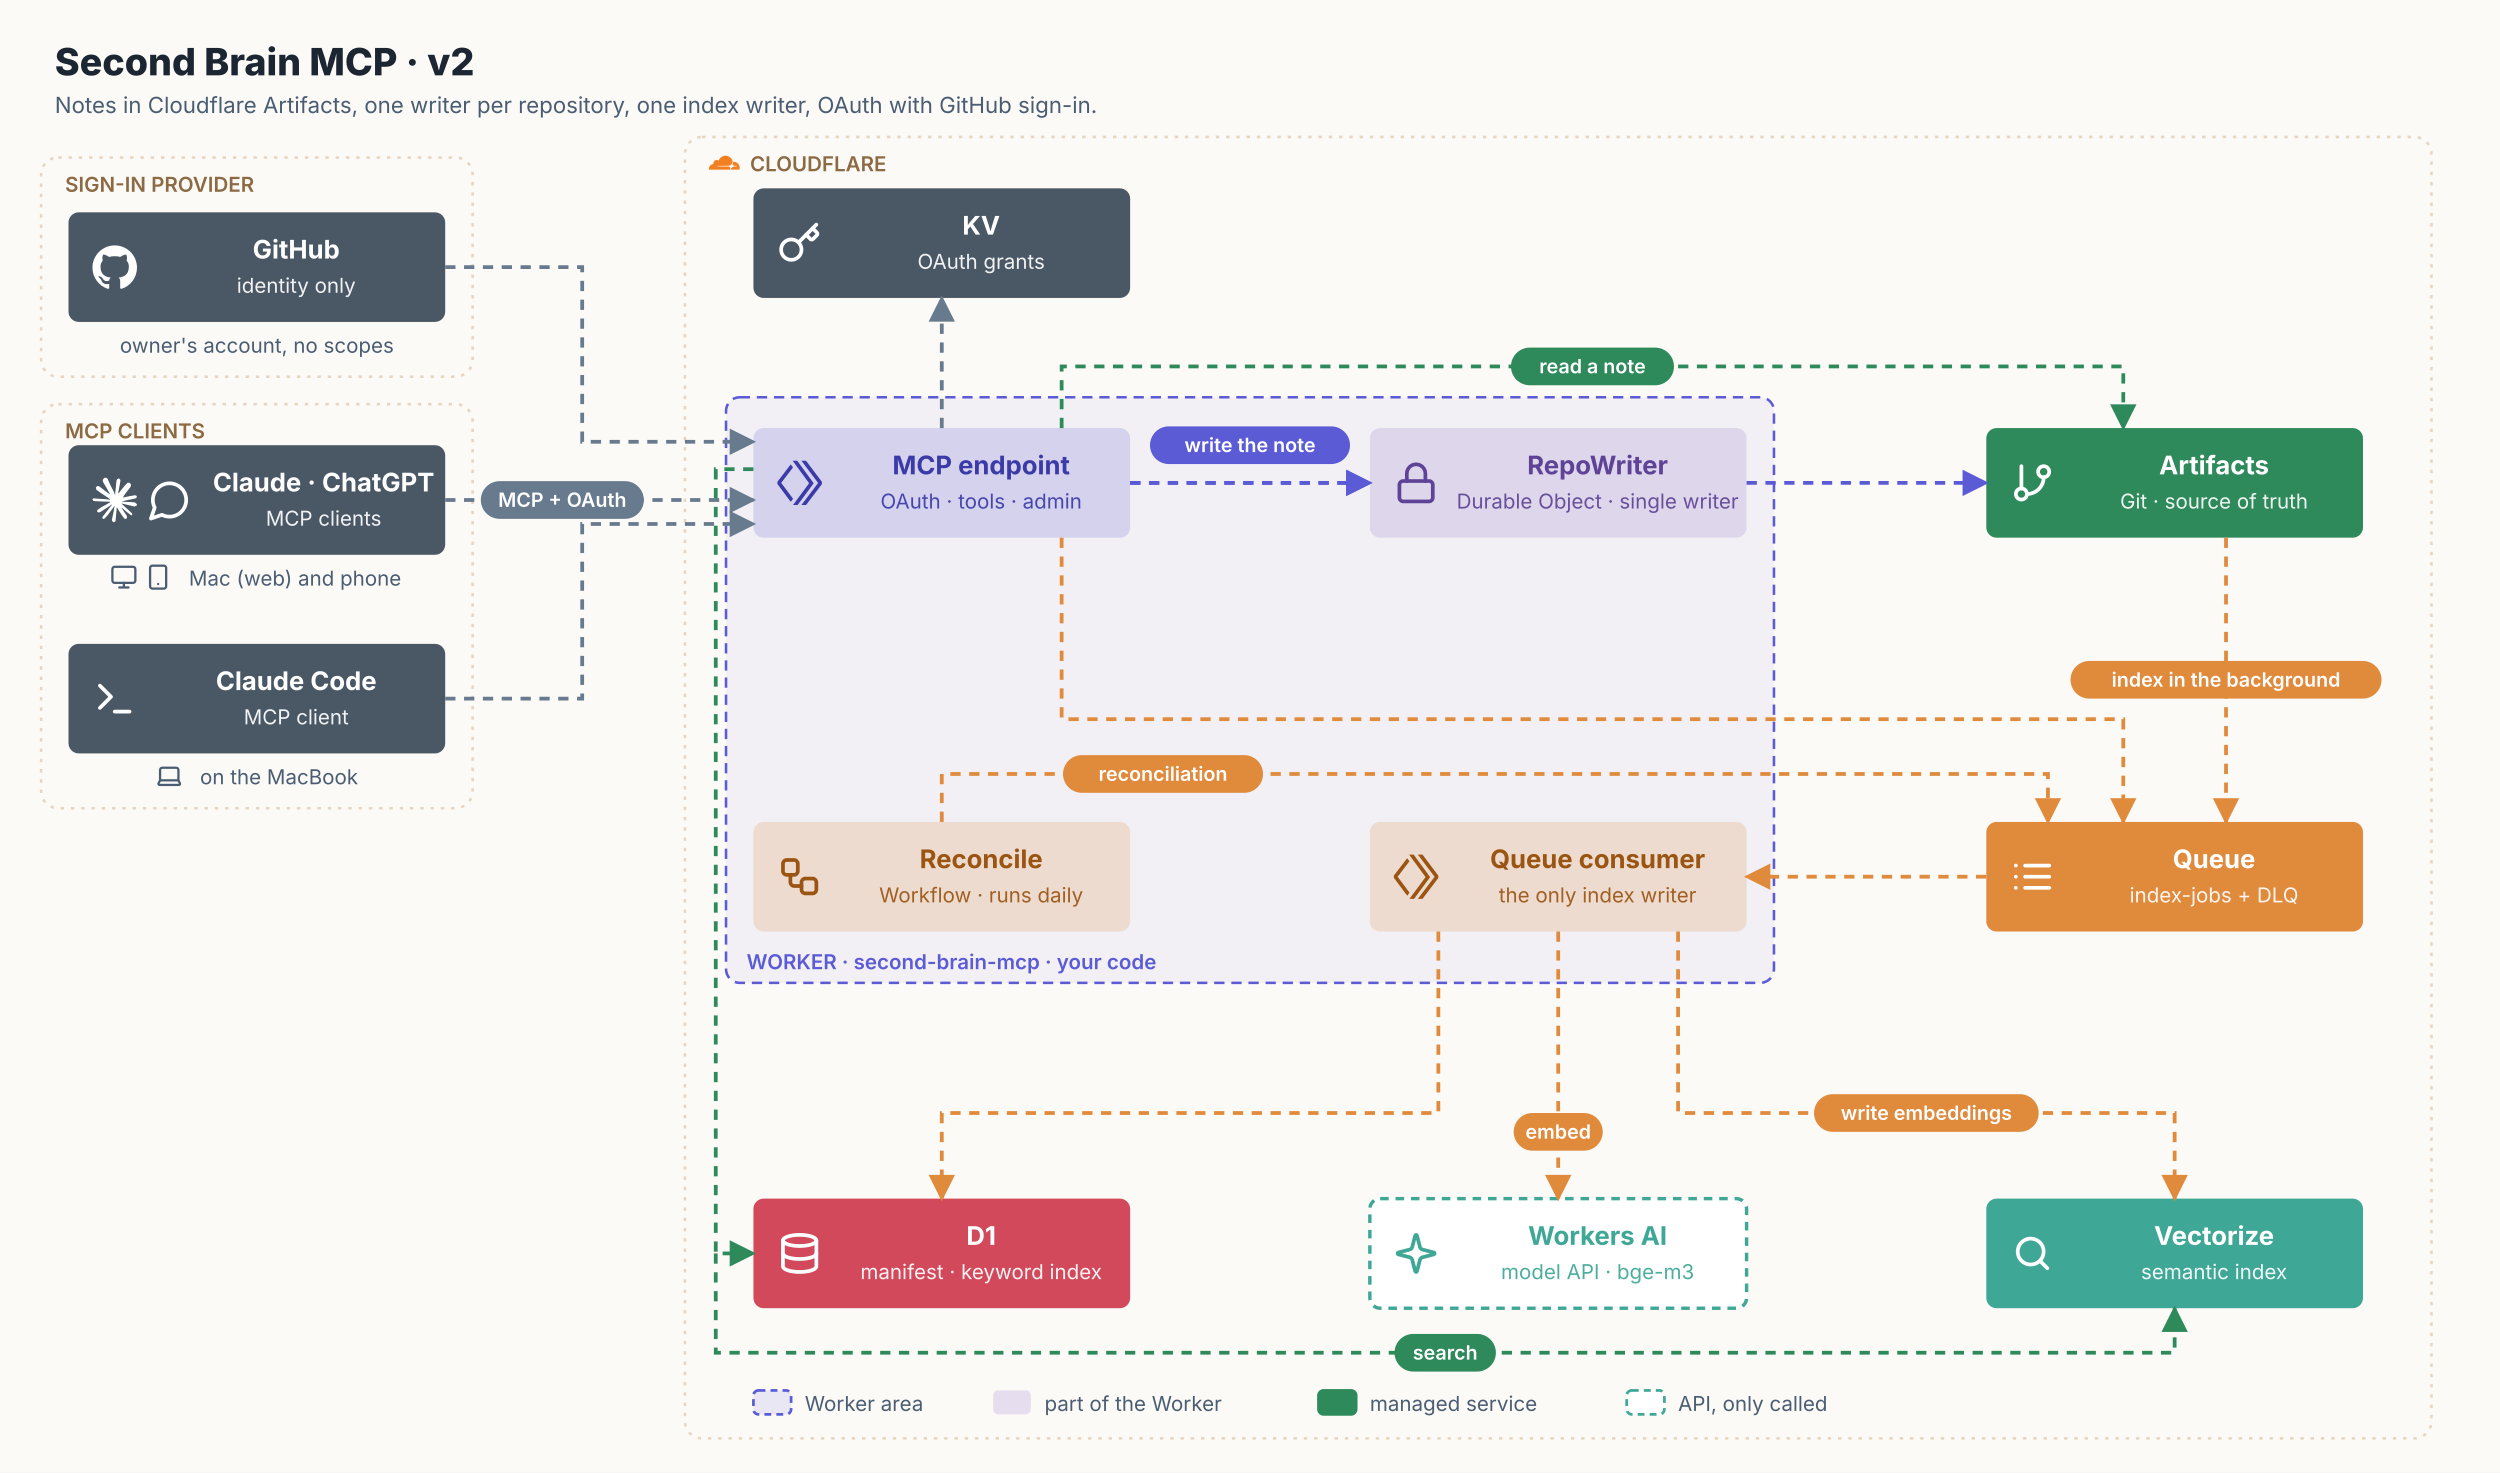
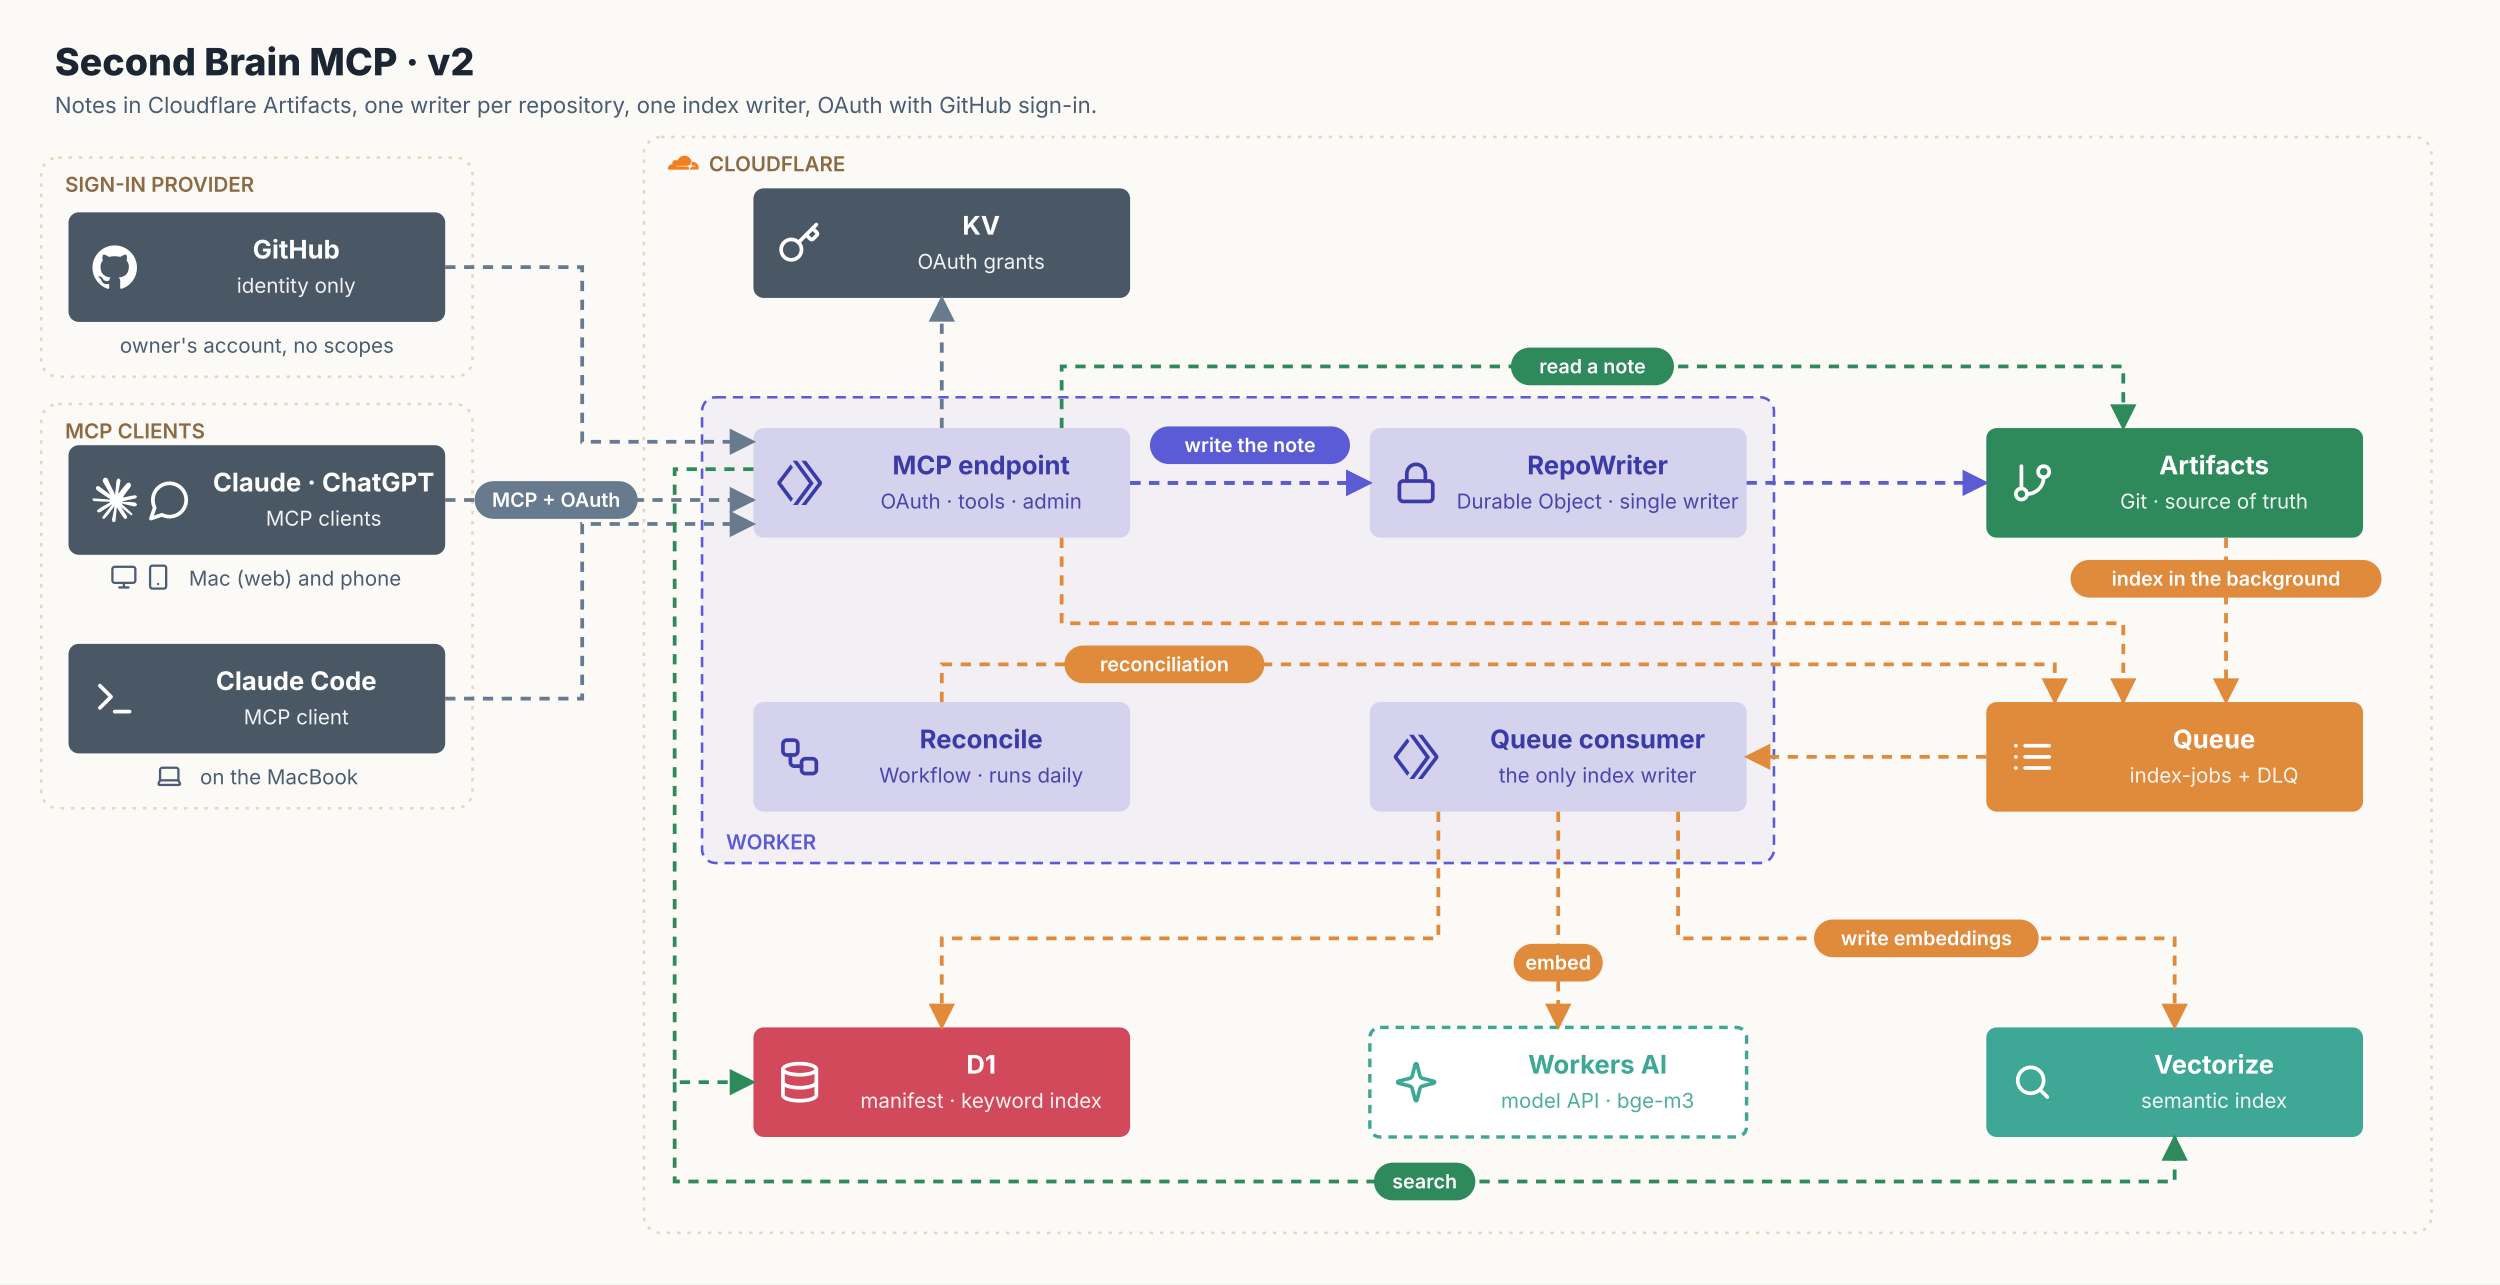
- <svg xmlns="http://www.w3.org/2000/svg" viewBox="0 0 1460 860" width="1460" height="860" font-family="Onest, Inter, system-ui, sans-serif">
+ <svg xmlns="http://www.w3.org/2000/svg" viewBox="0 0 1460 750" width="1460" height="750" font-family="Onest, Inter, system-ui, sans-serif">
  <defs>
    <marker id="m" viewBox="0 0 10 10" refX="9" refY="5" markerWidth="8" markerHeight="8" orient="auto-start-reverse">
      <path d="M0,0 L10,5 L0,10 z" fill="#677A8E" />
    </marker>
    <marker id="m-auth" viewBox="0 0 10 10" refX="9" refY="5" markerWidth="7" markerHeight="7" orient="auto-start-reverse">
      <path d="M0,0 L10,5 L0,10 z" fill="#677A8E" />
    </marker>
    <marker id="m-write" viewBox="0 0 10 10" refX="9" refY="5" markerWidth="7" markerHeight="7" orient="auto-start-reverse">
      <path d="M0,0 L10,5 L0,10 z" fill="#5B5BD6" />
    </marker>
    <marker id="m-index" viewBox="0 0 10 10" refX="9" refY="5" markerWidth="7" markerHeight="7" orient="auto-start-reverse">
      <path d="M0,0 L10,5 L0,10 z" fill="#E08A3C" />
    </marker>
    <marker id="m-read" viewBox="0 0 10 10" refX="9" refY="5" markerWidth="7" markerHeight="7" orient="auto-start-reverse">
      <path d="M0,0 L10,5 L0,10 z" fill="#2F8A5B" />
    </marker>
    <marker id="ms" viewBox="0 0 10 10" refX="9" refY="5" markerWidth="8" markerHeight="8" orient="auto-start-reverse">
      <path d="M0,0 L10,5 L0,10 z" fill="#677A8E" />
    </marker>
    <style>.t{fill:#fff;font-size:15px;font-weight:700}.s{fill:#fff;font-size:12px;opacity:.92}.c{fill:#4A5D72;font-size:12px}
.a{fill:none;stroke:#677A8E;stroke-width:1.6;stroke-dasharray:6 5}.p{fill:#fff;font-size:11.5px;font-weight:600}
.h{fill:#1B2632;font-size:22px;font-weight:800}.hs{fill:#4A5D72;font-size:13px}.g{fill:none;stroke:#E6D5C1;stroke-width:1.5;stroke-dasharray:2 4}.gl{fill:#8C6A43;font-size:12px;font-weight:600}.lg{fill:#1B2632;font-size:13px;font-weight:600}.ft{font-size:12px;font-weight:700;letter-spacing:.06em}</style>
  </defs>
  <rect width="100%" height="100%" fill="#FCFAF7" />
  <text x="32" y="44" class="h">Second Brain MCP · v2</text>
  <text x="32" y="66" class="hs">Notes in Cloudflare Artifacts, one writer per repository, one index writer, OAuth with GitHub sign-in.</text>
-   <rect x="400" y="80" width="1020" height="760" rx="10" class="g" />
-   <path transform="translate(414,86) scale(0.75)" d="M16.509 16.845c.147-.507.091-.971-.155-1.315-.225-.316-.605-.499-1.062-.52l-8.659-.112a.156.156 0 0 1-.133-.071c-.028-.042-.035-.099-.021-.155.028-.084.112-.148.204-.156l8.736-.112c1.035-.049 2.16-.887 2.554-1.914l.499-1.301c.021-.056.029-.113.015-.168-.562-2.546-2.835-4.445-5.55-4.445-2.504 0-4.628 1.618-5.388 3.861-.493-.366-1.119-.562-1.794-.499-1.203.119-2.167 1.083-2.286 2.286-.028.31-.007.613.064.894C1.568 13.171 0 14.775 0 16.752c0 .175.014.351.035.527.014.083.084.147.169.147h15.981c.091 0 .176-.065.203-.155l.12-.427zm2.757-5.563c-.077 0-.161 0-.238.011-.057 0-.105.042-.127.098l-.338 1.174c-.147.507-.092.971.154 1.316.226.316.606.498 1.062.519l1.844.113c.056 0 .105.026.133.07.028.043.035.107.021.156-.028.084-.113.148-.204.155l-1.921.112c-1.041.049-2.158.887-2.553 1.914l-.141.358c-.028.071.021.142.099.142h6.598c.077 0 .147-.049.169-.126.112-.408.176-.837.176-1.28 0-2.603-2.125-4.727-4.734-4.727" fill="#F38020" />
-   <text x="438" y="100" class="gl">CLOUDFLARE</text>
+   <rect x="376" y="80" width="1044" height="640" rx="10" class="g" />
+   <path transform="translate(390,86) scale(0.75)" d="M16.509 16.845c.147-.507.091-.971-.155-1.315-.225-.316-.605-.499-1.062-.52l-8.659-.112a.156.156 0 0 1-.133-.071c-.028-.042-.035-.099-.021-.155.028-.084.112-.148.204-.156l8.736-.112c1.035-.049 2.16-.887 2.554-1.914l.499-1.301c.021-.056.029-.113.015-.168-.562-2.546-2.835-4.445-5.55-4.445-2.504 0-4.628 1.618-5.388 3.861-.493-.366-1.119-.562-1.794-.499-1.203.119-2.167 1.083-2.286 2.286-.028.31-.007.613.064.894C1.568 13.171 0 14.775 0 16.752c0 .175.014.351.035.527.014.083.084.147.169.147h15.981c.091 0 .176-.065.203-.155l.12-.427zm2.757-5.563c-.077 0-.161 0-.238.011-.057 0-.105.042-.127.098l-.338 1.174c-.147.507-.092.971.154 1.316.226.316.606.498 1.062.519l1.844.113c.056 0 .105.026.133.07.028.043.035.107.021.156-.028.084-.113.148-.204.155l-1.921.112c-1.041.049-2.158.887-2.553 1.914l-.141.358c-.028.071.021.142.099.142h6.598c.077 0 .147-.049.169-.126.112-.408.176-.837.176-1.28 0-2.603-2.125-4.727-4.734-4.727" fill="#F38020" />
+   <text x="414" y="100" class="gl">CLOUDFLARE</text>
  <rect x="24" y="92" width="252" height="128" rx="10" class="g" />
  <text x="38" y="112" class="gl">SIGN-IN PROVIDER</text>
  <rect x="40" y="124" width="220" height="64" rx="6" fill="#4A5866" />
  <path transform="translate(54,143) scale(1.083333)" d="M12 .297c-6.63 0-12 5.373-12 12 0 5.303 3.438 9.8 8.205 11.385.6.113.82-.258.82-.577 0-.285-.01-1.04-.015-2.04-3.338.724-4.042-1.61-4.042-1.61C4.422 18.07 3.633 17.7 3.633 17.7c-1.087-.744.084-.729.084-.729 1.205.084 1.838 1.236 1.838 1.236 1.07 1.835 2.809 1.305 3.495.998.108-.776.417-1.305.76-1.605-2.665-.3-5.466-1.332-5.466-5.93 0-1.31.465-2.38 1.235-3.22-.135-.303-.54-1.523.105-3.176 0 0 1.005-.322 3.3 1.23.96-.267 1.98-.399 3-.405 1.02.006 2.04.138 3 .405 2.28-1.552 3.285-1.23 3.285-1.23.645 1.653.24 2.873.12 3.176.765.84 1.23 1.91 1.23 3.22 0 4.61-2.805 5.625-5.475 5.92.42.36.81 1.096.81 2.22 0 1.606-.015 2.896-.015 3.286 0 .315.21.69.825.57C20.565 22.092 24 17.592 24 12.297c0-6.627-5.373-12-12-12" fill="#fff" />
  <text x="173.0" y="151" text-anchor="middle" class="t" style="fill:#fff">GitHub</text>
  <text x="173.0" y="171" text-anchor="middle" class="s" style="fill:#fff">identity only</text>
  <text x="150.0" y="206" text-anchor="middle" class="c">owner's account, no scopes</text>
  <rect x="24" y="236" width="252" height="236" rx="10" class="g" />
  <text x="38" y="256" class="gl">MCP CLIENTS</text>
  <rect x="40" y="260" width="220" height="64" rx="6" fill="#4A5866" />
  <path transform="translate(54,279) scale(1.083333)" d="m4.714 15.956 4.717-2.647.079-.231-.079-.128h-.231l-.789-.049-2.696-.073-2.337-.097-2.265-.121-.571-.121-.534-.704.055-.352.48-.322.686.061 1.518.103 2.277.158 1.651.097 2.447.255h.389l.055-.158-.134-.097-.103-.097L6.973 9.836l-2.55-1.688-1.336-.971-.723-.492-.364-.461-.158-1.008.656-.723.88.061.225.061.892.686 1.906 1.475 2.489 1.834.364.303.146-.103.018-.073-.164-.273-1.354-2.447-1.445-2.489-.643-1.032-.17-.619c-.061-.255-.103-.467-.103-.729L6.287.134 6.7 0l.996.134.419.364.619 1.415 1.002 2.228 1.554 3.03.455.898.243.832.091.255h.158v-.146l.128-1.706.237-2.095.231-2.696.079-.759.376-.911.747-.492.583.279.48.686-.067.443-.285 1.852-.559 2.902-.364 1.943h.212l.243-.243.984-1.305 1.651-2.064.729-.82.85-.905.546-.431h1.032l.759 1.129-.34 1.166-1.062 1.348-.88 1.141-1.263 1.7-.789 1.36.073.109.188-.018 2.853-.607 1.542-.279 1.84-.316.832.389.091.395-.328.807-1.967.486-2.307.461-3.436.814-.043.03.049.061 1.548.146.662.036h1.621l3.018.225.789.522.474.638-.079.486-1.214.619-1.639-.389-3.825-.911-1.311-.328h-.182v.109l1.093 1.069 2.003 1.809 2.507 2.331.128.577-.322.455-.34-.049-2.204-1.657-.85-.747-1.925-1.621h-.128v.17l.443.65 2.344 3.521.121 1.081-.17.352-.607.212-.668-.121-1.372-1.925L14.38 17.959l-1.141-1.943-.14.079-.674 7.255-.316.37-.729.279-.607-.461-.322-.747.322-1.475.389-1.925.316-1.53.285-1.9.17-.631-.012-.043-.14.018-1.433 1.967-2.18 2.945-1.724 1.846-.413.164-.716-.37.067-.662.401-.589 2.386-3.036 1.439-1.882.929-1.087-.006-.158h-.055l-6.338 4.116-1.129.146-.486-.455.061-.747.231-.243 1.906-1.311Z" fill="#fff" />
  <g transform="translate(86,279) scale(1.083333)" fill="none" stroke="#fff" stroke-width="2" stroke-linecap="round" stroke-linejoin="round">
    <path d="M7.9 20A9 9 0 1 0 4 16.1L2 22z" />
  </g>
  <text x="189.0" y="287" text-anchor="middle" class="t" style="fill:#fff">Claude · ChatGPT</text>
  <text x="189.0" y="307" text-anchor="middle" class="s" style="fill:#fff">MCP clients</text>
  <g transform="translate(64.3,329) scale(0.67)" fill="none" stroke="#4A5D72" stroke-width="2" stroke-linecap="round" stroke-linejoin="round">
    <rect width="20" height="14" x="2" y="3" rx="2" />
    <path d="M8 21h8M12 17v4" />
  </g>
  <g transform="translate(84.3,329) scale(0.67)" fill="none" stroke="#4A5D72" stroke-width="2" stroke-linecap="round" stroke-linejoin="round">
    <rect width="14" height="20" x="5" y="2" rx="2" ry="2" />
    <path d="M12 18h.01" />
  </g>
  <text x="110.3" y="342" class="c">Mac (web) and phone</text>
  <rect x="40" y="376" width="220" height="64" rx="6" fill="#4A5866" />
  <g transform="translate(54,395) scale(1.083333)" fill="none" stroke="#fff" stroke-width="2" stroke-linecap="round" stroke-linejoin="round">
    <path d="m4 17 6-6-6-6" />
    <path d="M12 19h8" />
  </g>
  <text x="173.0" y="403" text-anchor="middle" class="t" style="fill:#fff">Claude Code</text>
  <text x="173.0" y="423" text-anchor="middle" class="s" style="fill:#fff">MCP client</text>
  <g transform="translate(90.8,445) scale(0.67)" fill="none" stroke="#4A5D72" stroke-width="2" stroke-linecap="round" stroke-linejoin="round">
    <path d="M20 16V7a2 2 0 0 0-2-2H6a2 2 0 0 0-2 2v9m16 0H4m16 0 1.28 2.55a1 1 0 0 1-.9 1.45H3.62a1 1 0 0 1-.9-1.45L4 16" />
  </g>
  <text x="116.8" y="458" class="c">on the MacBook</text>
  <rect x="440" y="110" width="220" height="64" rx="6" fill="#4A5866" />
  <g transform="translate(454,129) scale(1.083333)" fill="none" stroke="#fff" stroke-width="2" stroke-linecap="round" stroke-linejoin="round">
    <path d="m15.5 7.5 2.3 2.3a1 1 0 0 0 1.4 0l2.1-2.1a1 1 0 0 0 0-1.4L19 4" />
    <path d="m21 2-9.6 9.6" />
    <circle cx="7.5" cy="15.5" r="5.5" />
  </g>
  <text x="573.0" y="137" text-anchor="middle" class="t" style="fill:#fff">KV</text>
  <text x="573.0" y="157" text-anchor="middle" class="s" style="fill:#fff">OAuth grants</text>
-   <rect x="424" y="232" width="612" height="342" rx="8" fill="#5B5BD6" fill-opacity="0.06" stroke="#5B5BD6" stroke-width="1.5" stroke-dasharray="6 4" />
-   <text x="436" y="566" class="gl" style="fill:#5B5BD6">WORKER · second-brain-mcp · your code</text>
+   <rect x="410" y="232" width="626" height="272" rx="8" fill="#5B5BD6" fill-opacity="0.06" stroke="#5B5BD6" stroke-width="1.5" stroke-dasharray="6 4" />
+   <text x="424" y="496" class="gl" style="fill:#5B5BD6">WORKER</text>
  <rect x="440" y="250" width="220" height="64" rx="6" fill="#5B5BD6" fill-opacity="0.2" />
  <path transform="translate(454,269) scale(1.083333)" d="m8.213.063 8.879 12.136-8.67 11.739h2.476l8.665-11.735-8.89-12.14Zm4.728 0 9.02 11.992-9.018 11.883h2.496L24 12.656v-1.199L15.434.063ZM7.178 2.02.01 11.398l-.01 1.2 7.203 9.644 1.238-1.676-6.396-8.556 6.361-8.313Z" fill="#3B3BA8" />
  <text x="573.0" y="277" text-anchor="middle" class="t" style="fill:#3B3BA8">MCP endpoint</text>
  <text x="573.0" y="297" text-anchor="middle" class="s" style="fill:#3B3BA8">OAuth · tools · admin</text>
-   <rect x="800" y="250" width="220" height="64" rx="6" fill="#8E6FCB" fill-opacity="0.2" />
-   <g transform="translate(814,269) scale(1.083333)" fill="none" stroke="#5E4396" stroke-width="2" stroke-linecap="round" stroke-linejoin="round">
+   <rect x="800" y="250" width="220" height="64" rx="6" fill="#5B5BD6" fill-opacity="0.2" />
+   <g transform="translate(814,269) scale(1.083333)" fill="none" stroke="#3B3BA8" stroke-width="2" stroke-linecap="round" stroke-linejoin="round">
    <rect width="18" height="11" x="3" y="11" rx="2" />
    <path d="M7 11V7a5 5 0 0 1 10 0v4" />
  </g>
-   <text x="933.0" y="277" text-anchor="middle" class="t" style="fill:#5E4396">RepoWriter</text>
-   <text x="933.0" y="297" text-anchor="middle" class="s" style="fill:#5E4396">Durable Object · single writer</text>
+   <text x="933.0" y="277" text-anchor="middle" class="t" style="fill:#3B3BA8">RepoWriter</text>
+   <text x="933.0" y="297" text-anchor="middle" class="s" style="fill:#3B3BA8">Durable Object · single writer</text>
  <rect x="1160" y="250" width="220" height="64" rx="6" fill="#2F8A5B" />
  <g transform="translate(1174,269) scale(1.083333)" fill="none" stroke="#fff" stroke-width="2" stroke-linecap="round" stroke-linejoin="round">
    <path d="M6 3v12" />
    <circle cx="18" cy="6" r="3" />
    <circle cx="6" cy="18" r="3" />
    <path d="M18 9a9 9 0 0 1-9 9" />
  </g>
  <text x="1293.0" y="277" text-anchor="middle" class="t" style="fill:#fff">Artifacts</text>
  <text x="1293.0" y="297" text-anchor="middle" class="s" style="fill:#fff">Git · source of truth</text>
-   <rect x="440" y="480" width="220" height="64" rx="6" fill="#E08A3C" fill-opacity="0.2" />
-   <g transform="translate(454,499) scale(1.083333)" fill="none" stroke="#9A5512" stroke-width="2" stroke-linecap="round" stroke-linejoin="round">
+   <rect x="440" y="410" width="220" height="64" rx="6" fill="#5B5BD6" fill-opacity="0.2" />
+   <g transform="translate(454,429) scale(1.083333)" fill="none" stroke="#3B3BA8" stroke-width="2" stroke-linecap="round" stroke-linejoin="round">
    <rect width="8" height="8" x="3" y="3" rx="2" />
    <path d="M7 11v4a2 2 0 0 0 2 2h4" />
    <rect width="8" height="8" x="13" y="13" rx="2" />
  </g>
-   <text x="573.0" y="507" text-anchor="middle" class="t" style="fill:#9A5512">Reconcile</text>
-   <text x="573.0" y="527" text-anchor="middle" class="s" style="fill:#9A5512">Workflow · runs daily</text>
-   <rect x="800" y="480" width="220" height="64" rx="6" fill="#E08A3C" fill-opacity="0.2" />
-   <path transform="translate(814,499) scale(1.083333)" d="m8.213.063 8.879 12.136-8.67 11.739h2.476l8.665-11.735-8.89-12.14Zm4.728 0 9.02 11.992-9.018 11.883h2.496L24 12.656v-1.199L15.434.063ZM7.178 2.02.01 11.398l-.01 1.2 7.203 9.644 1.238-1.676-6.396-8.556 6.361-8.313Z" fill="#9A5512" />
-   <text x="933.0" y="507" text-anchor="middle" class="t" style="fill:#9A5512">Queue consumer</text>
-   <text x="933.0" y="527" text-anchor="middle" class="s" style="fill:#9A5512">the only index writer</text>
-   <rect x="1160" y="480" width="220" height="64" rx="6" fill="#E08A3C" />
-   <g transform="translate(1174,499) scale(1.083333)" fill="none" stroke="#fff" stroke-width="2" stroke-linecap="round" stroke-linejoin="round">
+   <text x="573.0" y="437" text-anchor="middle" class="t" style="fill:#3B3BA8">Reconcile</text>
+   <text x="573.0" y="457" text-anchor="middle" class="s" style="fill:#3B3BA8">Workflow · runs daily</text>
+   <rect x="800" y="410" width="220" height="64" rx="6" fill="#5B5BD6" fill-opacity="0.2" />
+   <path transform="translate(814,429) scale(1.083333)" d="m8.213.063 8.879 12.136-8.67 11.739h2.476l8.665-11.735-8.89-12.14Zm4.728 0 9.02 11.992-9.018 11.883h2.496L24 12.656v-1.199L15.434.063ZM7.178 2.02.01 11.398l-.01 1.2 7.203 9.644 1.238-1.676-6.396-8.556 6.361-8.313Z" fill="#3B3BA8" />
+   <text x="933.0" y="437" text-anchor="middle" class="t" style="fill:#3B3BA8">Queue consumer</text>
+   <text x="933.0" y="457" text-anchor="middle" class="s" style="fill:#3B3BA8">the only index writer</text>
+   <rect x="1160" y="410" width="220" height="64" rx="6" fill="#E08A3C" />
+   <g transform="translate(1174,429) scale(1.083333)" fill="none" stroke="#fff" stroke-width="2" stroke-linecap="round" stroke-linejoin="round">
    <path d="M8 6h13M8 12h13M8 18h13M3 6h.01M3 12h.01M3 18h.01" />
  </g>
-   <text x="1293.0" y="507" text-anchor="middle" class="t" style="fill:#fff">Queue</text>
-   <text x="1293.0" y="527" text-anchor="middle" class="s" style="fill:#fff">index-jobs + DLQ</text>
-   <rect x="440" y="700" width="220" height="64" rx="6" fill="#D1495B" />
-   <g transform="translate(454,719) scale(1.083333)" fill="none" stroke="#fff" stroke-width="2" stroke-linecap="round" stroke-linejoin="round">
+   <text x="1293.0" y="437" text-anchor="middle" class="t" style="fill:#fff">Queue</text>
+   <text x="1293.0" y="457" text-anchor="middle" class="s" style="fill:#fff">index-jobs + DLQ</text>
+   <rect x="440" y="600" width="220" height="64" rx="6" fill="#D1495B" />
+   <g transform="translate(454,619) scale(1.083333)" fill="none" stroke="#fff" stroke-width="2" stroke-linecap="round" stroke-linejoin="round">
    <ellipse cx="12" cy="5" rx="9" ry="3" />
    <path d="M3 5v14a9 3 0 0 0 18 0V5" />
    <path d="M3 12a9 3 0 0 0 18 0" />
  </g>
-   <text x="573.0" y="727" text-anchor="middle" class="t" style="fill:#fff">D1</text>
-   <text x="573.0" y="747" text-anchor="middle" class="s" style="fill:#fff">manifest · keyword index</text>
-   <rect x="800" y="700" width="220" height="64" rx="6" fill="#fff" stroke="#3FA796" stroke-width="2" stroke-dasharray="5 4" />
-   <g transform="translate(814,719) scale(1.083333)" fill="none" stroke="#3FA796" stroke-width="2" stroke-linecap="round" stroke-linejoin="round">
+   <text x="573.0" y="627" text-anchor="middle" class="t" style="fill:#fff">D1</text>
+   <text x="573.0" y="647" text-anchor="middle" class="s" style="fill:#fff">manifest · keyword index</text>
+   <rect x="800" y="600" width="220" height="64" rx="6" fill="#fff" stroke="#3FA796" stroke-width="2" stroke-dasharray="5 4" />
+   <g transform="translate(814,619) scale(1.083333)" fill="none" stroke="#3FA796" stroke-width="2" stroke-linecap="round" stroke-linejoin="round">
    <path d="M9.94 15.5A2 2 0 0 0 8.5 14.06l-6.14-1.58a.5.5 0 0 1 0-.96L8.5 9.94A2 2 0 0 0 9.94 8.5l1.58-6.14a.5.5 0 0 1 .96 0L14.06 8.5a2 2 0 0 0 1.44 1.44l6.14 1.58a.5.5 0 0 1 0 .96l-6.14 1.58a2 2 0 0 0-1.44 1.44l-1.58 6.14a.5.5 0 0 1-.96 0z" />
  </g>
-   <text x="933.0" y="727" text-anchor="middle" class="t" style="fill:#3FA796">Workers AI</text>
-   <text x="933.0" y="747" text-anchor="middle" class="s" style="fill:#3FA796">model API · bge-m3</text>
-   <rect x="1160" y="700" width="220" height="64" rx="6" fill="#3FA796" />
-   <g transform="translate(1174,719) scale(1.083333)" fill="none" stroke="#fff" stroke-width="2" stroke-linecap="round" stroke-linejoin="round">
+   <text x="933.0" y="627" text-anchor="middle" class="t" style="fill:#3FA796">Workers AI</text>
+   <text x="933.0" y="647" text-anchor="middle" class="s" style="fill:#3FA796">model API · bge-m3</text>
+   <rect x="1160" y="600" width="220" height="64" rx="6" fill="#3FA796" />
+   <g transform="translate(1174,619) scale(1.083333)" fill="none" stroke="#fff" stroke-width="2" stroke-linecap="round" stroke-linejoin="round">
    <circle cx="11" cy="11" r="7" />
    <path d="m20 20-3.5-3.5" />
  </g>
-   <text x="1293.0" y="727" text-anchor="middle" class="t" style="fill:#fff">Vectorize</text>
-   <text x="1293.0" y="747" text-anchor="middle" class="s" style="fill:#fff">semantic index</text>
-   <rect x="440" y="812" width="22" height="14" rx="3" fill="#5B5BD6" fill-opacity="0.12" stroke="#5B5BD6" stroke-width="1.6" stroke-dasharray="4 3" />
-   <text x="470" y="824" class="c">Worker area</text>
-   <rect x="580" y="812" width="22" height="14" rx="3" fill="#8E6FCB" fill-opacity="0.2" />
-   <text x="610" y="824" class="c">part of the Worker</text>
-   <rect x="770" y="812" width="22" height="14" rx="3" fill="#2F8A5B" stroke="#2F8A5B" stroke-width="1.6" />
-   <text x="800" y="824" class="c">managed service</text>
-   <rect x="950" y="812" width="22" height="14" rx="3" fill="#fff" stroke="#3FA796" stroke-width="1.6" stroke-dasharray="4 3" />
-   <text x="980" y="824" class="c">API, only called</text>
+   <text x="1293.0" y="627" text-anchor="middle" class="t" style="fill:#fff">Vectorize</text>
+   <text x="1293.0" y="647" text-anchor="middle" class="s" style="fill:#fff">semantic index</text>
  <path d="M260,156 L340,156 L340,258 L440,258" class="a" style="stroke:#677A8E;stroke-width:2.2" marker-end="url(#m-auth)" />
  <path d="M260,292 L440,292" class="a" style="stroke:#677A8E;stroke-width:2.2" marker-end="url(#m-auth)" />
-   <rect x="280.8" y="281.0" width="95.2" height="22" rx="11" fill="#677A8E" />
-   <text x="328.4" y="296.0" text-anchor="middle" class="p">MCP + OAuth</text>
+   <rect x="277.2" y="281.0" width="95.2" height="22" rx="11" fill="#677A8E" />
+   <text x="324.8" y="296.0" text-anchor="middle" class="p">MCP + OAuth</text>
  <path d="M260,408 L340,408 L340,306 L440,306" class="a" style="stroke:#677A8E;stroke-width:2.2" marker-end="url(#m-auth)" />
  <path d="M550,250 L550,174" class="a" style="stroke:#677A8E;stroke-width:2.2" marker-end="url(#m-auth)" />
  <path d="M660,282 L800,282" class="a" style="stroke:#5B5BD6;stroke-width:2.2" marker-end="url(#m-write)" />
  <path d="M660,282 L800,282" class="a" style="stroke:#5B5BD6;stroke-width:2.2" marker-end="url(#m-write)" />
  <rect x="671.6" y="249.0" width="116.8" height="22" rx="11" fill="#5B5BD6" />
  <text x="730.0" y="264.0" text-anchor="middle" class="p">write the note</text>
  <path d="M1020,282 L1160,282" class="a" style="stroke:#5B5BD6;stroke-width:2.2" marker-end="url(#m-write)" />
-   <path d="M620,314 L620,420 L1240,420 L1240,480" class="a" style="stroke:#E08A3C;stroke-width:2.2" marker-end="url(#m-index)" />
-   <path d="M1300,314 L1300,480" class="a" style="stroke:#E08A3C;stroke-width:2.2" marker-end="url(#m-index)" />
-   <rect x="1209.2" y="386.0" width="181.6" height="22" rx="11" fill="#E08A3C" />
-   <text x="1300.0" y="401.0" text-anchor="middle" class="p">index in the background</text>
-   <path d="M550,480 L550,452 L1196,452 L1196,480" class="a" style="stroke:#E08A3C;stroke-width:2.2" marker-end="url(#m-index)" />
-   <rect x="620.8" y="441.0" width="116.8" height="22" rx="11" fill="#E08A3C" />
-   <text x="679.2" y="456.0" text-anchor="middle" class="p">reconciliation</text>
-   <path d="M1160,512 L1020,512" class="a" style="stroke:#E08A3C;stroke-width:2.2" marker-end="url(#m-index)" />
-   <path d="M840,544 L840,650 L550,650 L550,700" class="a" style="stroke:#E08A3C;stroke-width:2.2" marker-end="url(#m-index)" />
-   <path d="M910,544 L910,700" class="a" style="stroke:#E08A3C;stroke-width:2.2" marker-end="url(#m-index)" />
-   <rect x="884.0" y="650.0" width="52.0" height="22" rx="11" fill="#E08A3C" />
-   <text x="910.0" y="665.0" text-anchor="middle" class="p">embed</text>
-   <path d="M980,544 L980,650 L1270,650 L1270,700" class="a" style="stroke:#E08A3C;stroke-width:2.2" marker-end="url(#m-index)" />
-   <rect x="1059.4" y="639.0" width="131.2" height="22" rx="11" fill="#E08A3C" />
-   <text x="1125.0" y="654.0" text-anchor="middle" class="p">write embeddings</text>
+   <path d="M620,314 L620,364 L1240,364 L1240,410" class="a" style="stroke:#E08A3C;stroke-width:2.2" marker-end="url(#m-index)" />
+   <path d="M1300,314 L1300,410" class="a" style="stroke:#E08A3C;stroke-width:2.2" marker-end="url(#m-index)" />
+   <rect x="1209.2" y="327.0" width="181.6" height="22" rx="11" fill="#E08A3C" />
+   <text x="1300.0" y="342.0" text-anchor="middle" class="p">index in the background</text>
+   <path d="M550,410 L550,388 L1200,388 L1200,410" class="a" style="stroke:#E08A3C;stroke-width:2.2" marker-end="url(#m-index)" />
+   <rect x="621.6" y="377.0" width="116.8" height="22" rx="11" fill="#E08A3C" />
+   <text x="680.0" y="392.0" text-anchor="middle" class="p">reconciliation</text>
+   <path d="M1160,442 L1020,442" class="a" style="stroke:#E08A3C;stroke-width:2.2" marker-end="url(#m-index)" />
+   <path d="M840,474 L840,548 L550,548 L550,600" class="a" style="stroke:#E08A3C;stroke-width:2.2" marker-end="url(#m-index)" />
+   <path d="M910,474 L910,600" class="a" style="stroke:#E08A3C;stroke-width:2.2" marker-end="url(#m-index)" />
+   <rect x="884.0" y="551.2" width="52.0" height="22" rx="11" fill="#E08A3C" />
+   <text x="910.0" y="566.2" text-anchor="middle" class="p">embed</text>
+   <path d="M980,474 L980,548 L1270,548 L1270,600" class="a" style="stroke:#E08A3C;stroke-width:2.2" marker-end="url(#m-index)" />
+   <rect x="1059.4" y="537.0" width="131.2" height="22" rx="11" fill="#E08A3C" />
+   <text x="1125.0" y="552.0" text-anchor="middle" class="p">write embeddings</text>
  <path d="M620,250 L620,214 L1240,214 L1240,250" class="a" style="stroke:#2F8A5B;stroke-width:2.2" marker-end="url(#m-read)" />
  <rect x="882.4" y="203.0" width="95.2" height="22" rx="11" fill="#2F8A5B" />
  <text x="930.0" y="218.0" text-anchor="middle" class="p">read a note</text>
-   <path d="M440,274 L418,274 L418,732 L440,732" class="a" style="stroke:#2F8A5B;stroke-width:2.2" marker-end="url(#m-read)" />
-   <path d="M418,732 L418,790 L1270,790 L1270,764" class="a" style="stroke:#2F8A5B;stroke-width:2.2" marker-end="url(#m-read)" />
-   <rect x="814.4" y="779.0" width="59.2" height="22" rx="11" fill="#2F8A5B" />
-   <text x="844.0" y="794.0" text-anchor="middle" class="p">search</text>
+   <path d="M440,274 L394,274 L394,632 L440,632" class="a" style="stroke:#2F8A5B;stroke-width:2.2" marker-end="url(#m-read)" />
+   <path d="M394,632 L394,690 L1270,690 L1270,664" class="a" style="stroke:#2F8A5B;stroke-width:2.2" marker-end="url(#m-read)" />
+   <rect x="802.4" y="679.0" width="59.2" height="22" rx="11" fill="#2F8A5B" />
+   <text x="832.0" y="694.0" text-anchor="middle" class="p">search</text>
</svg>
